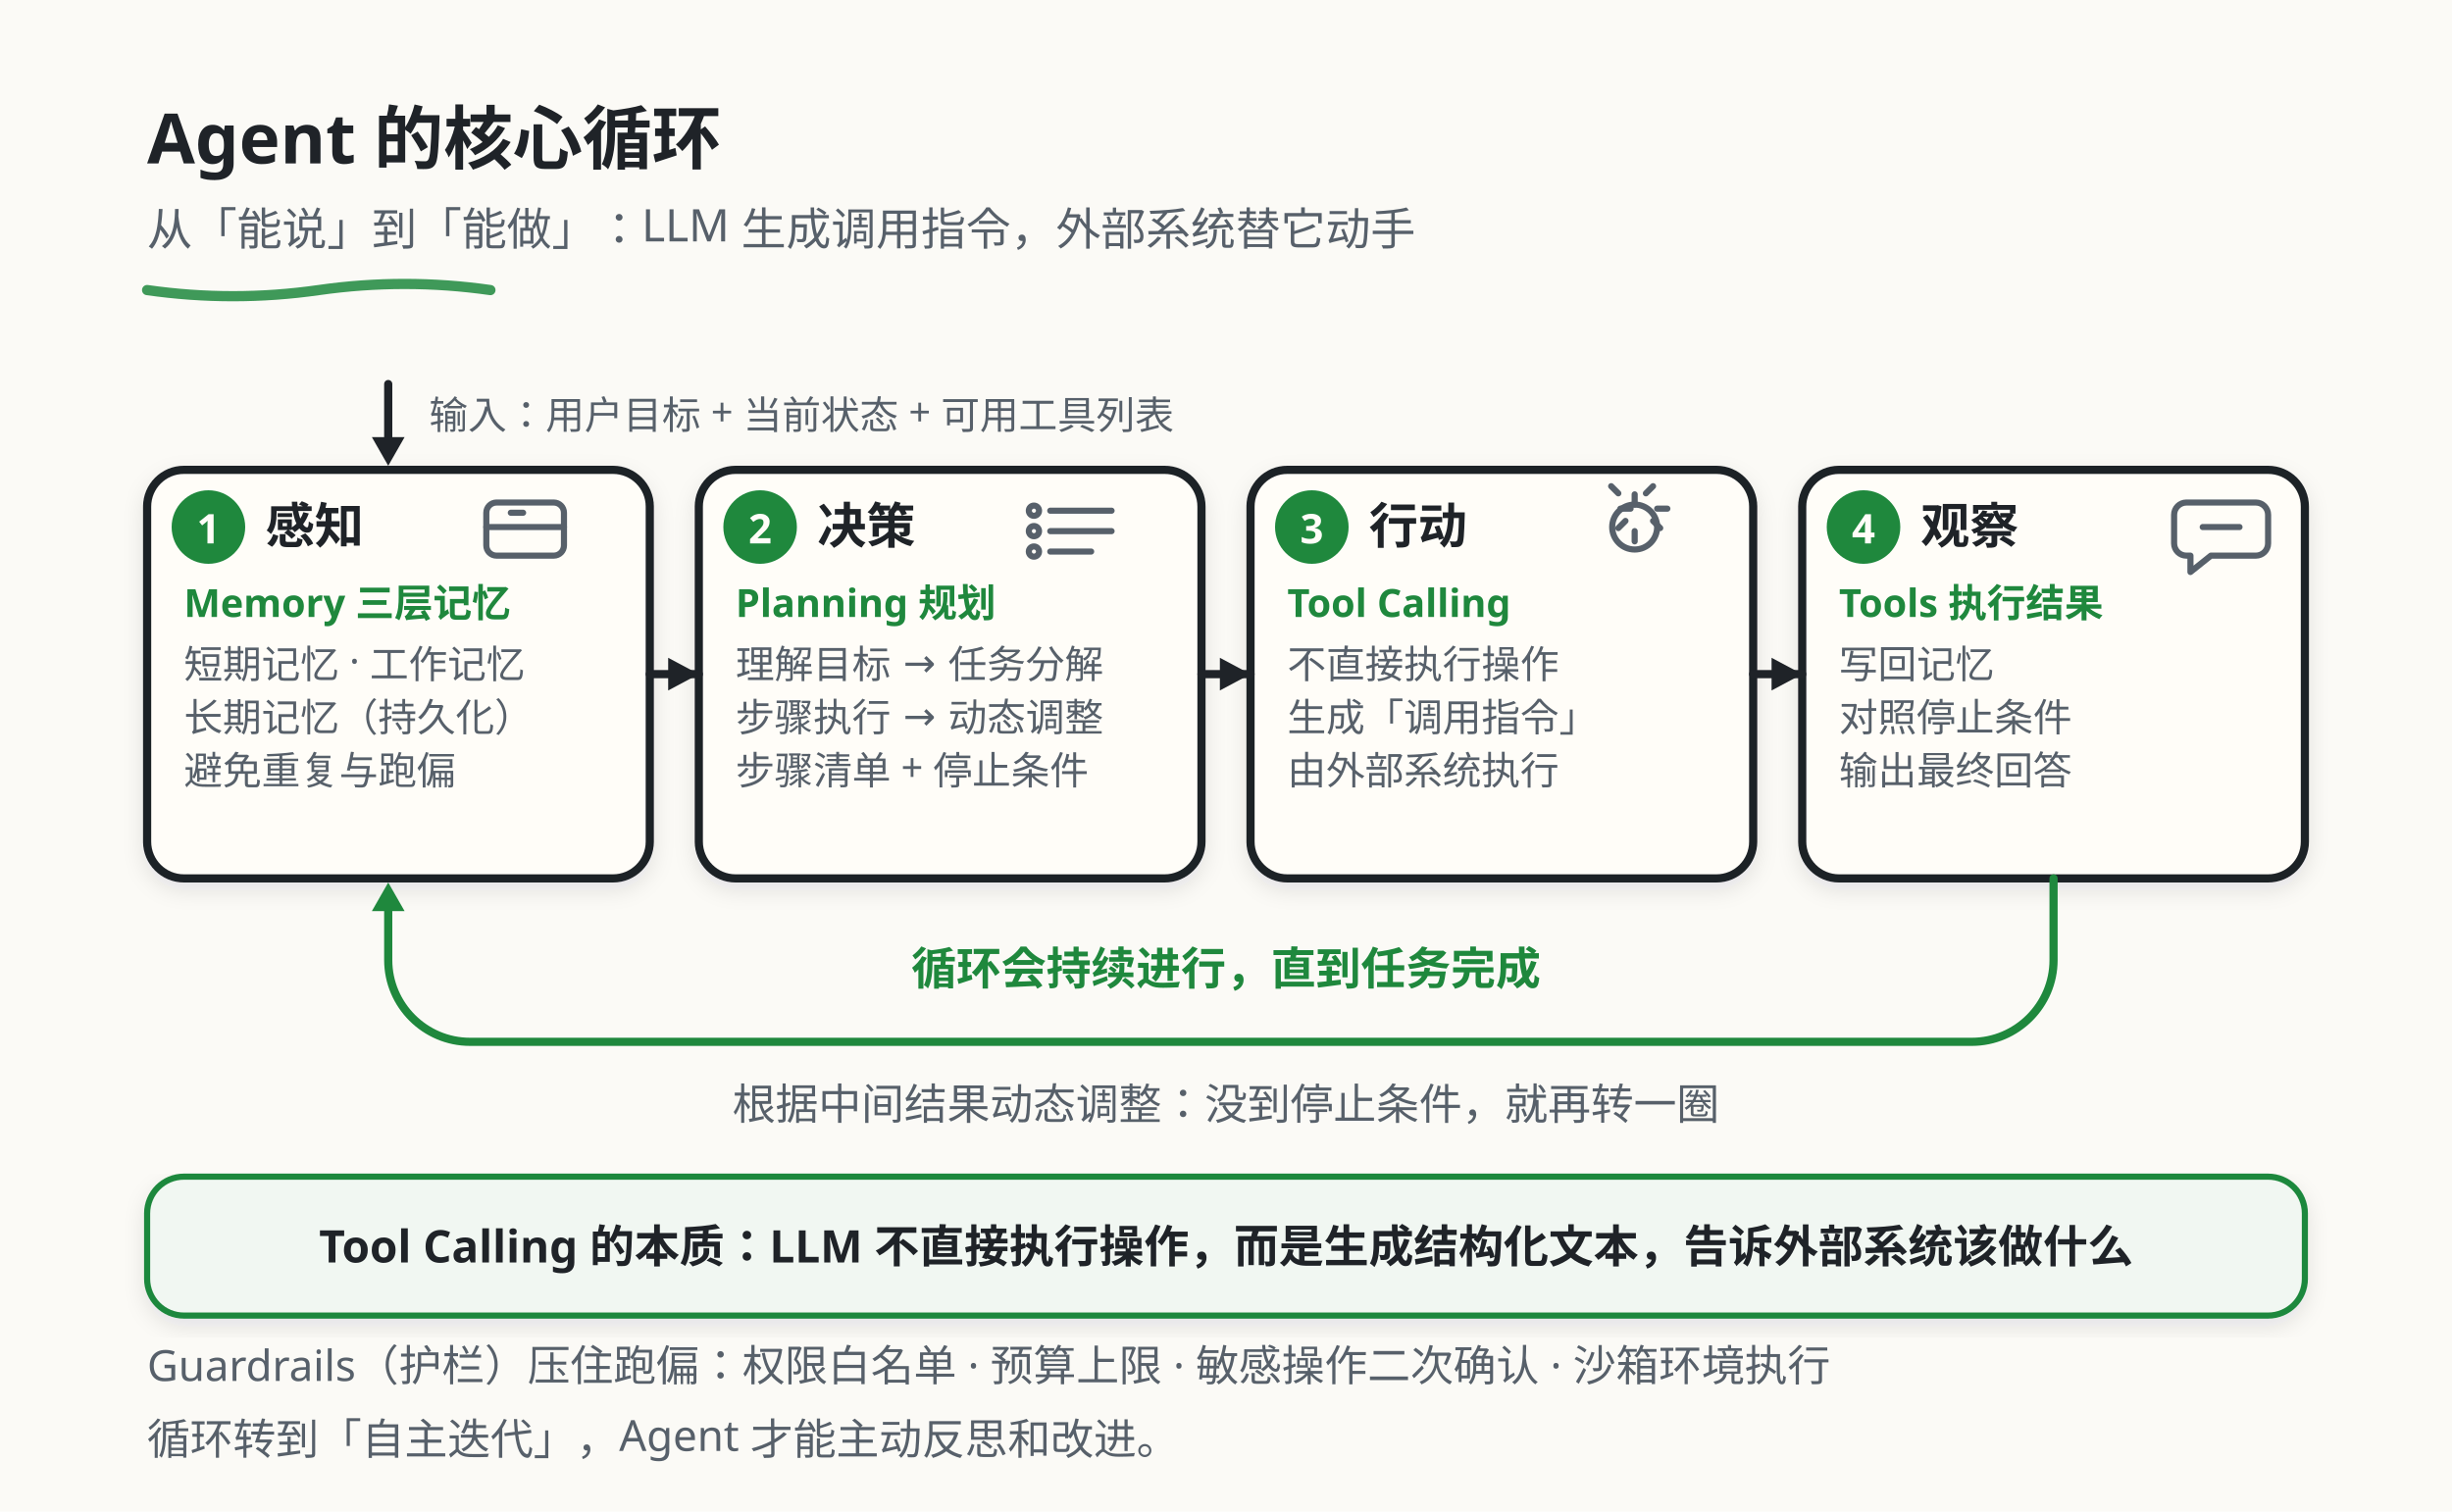
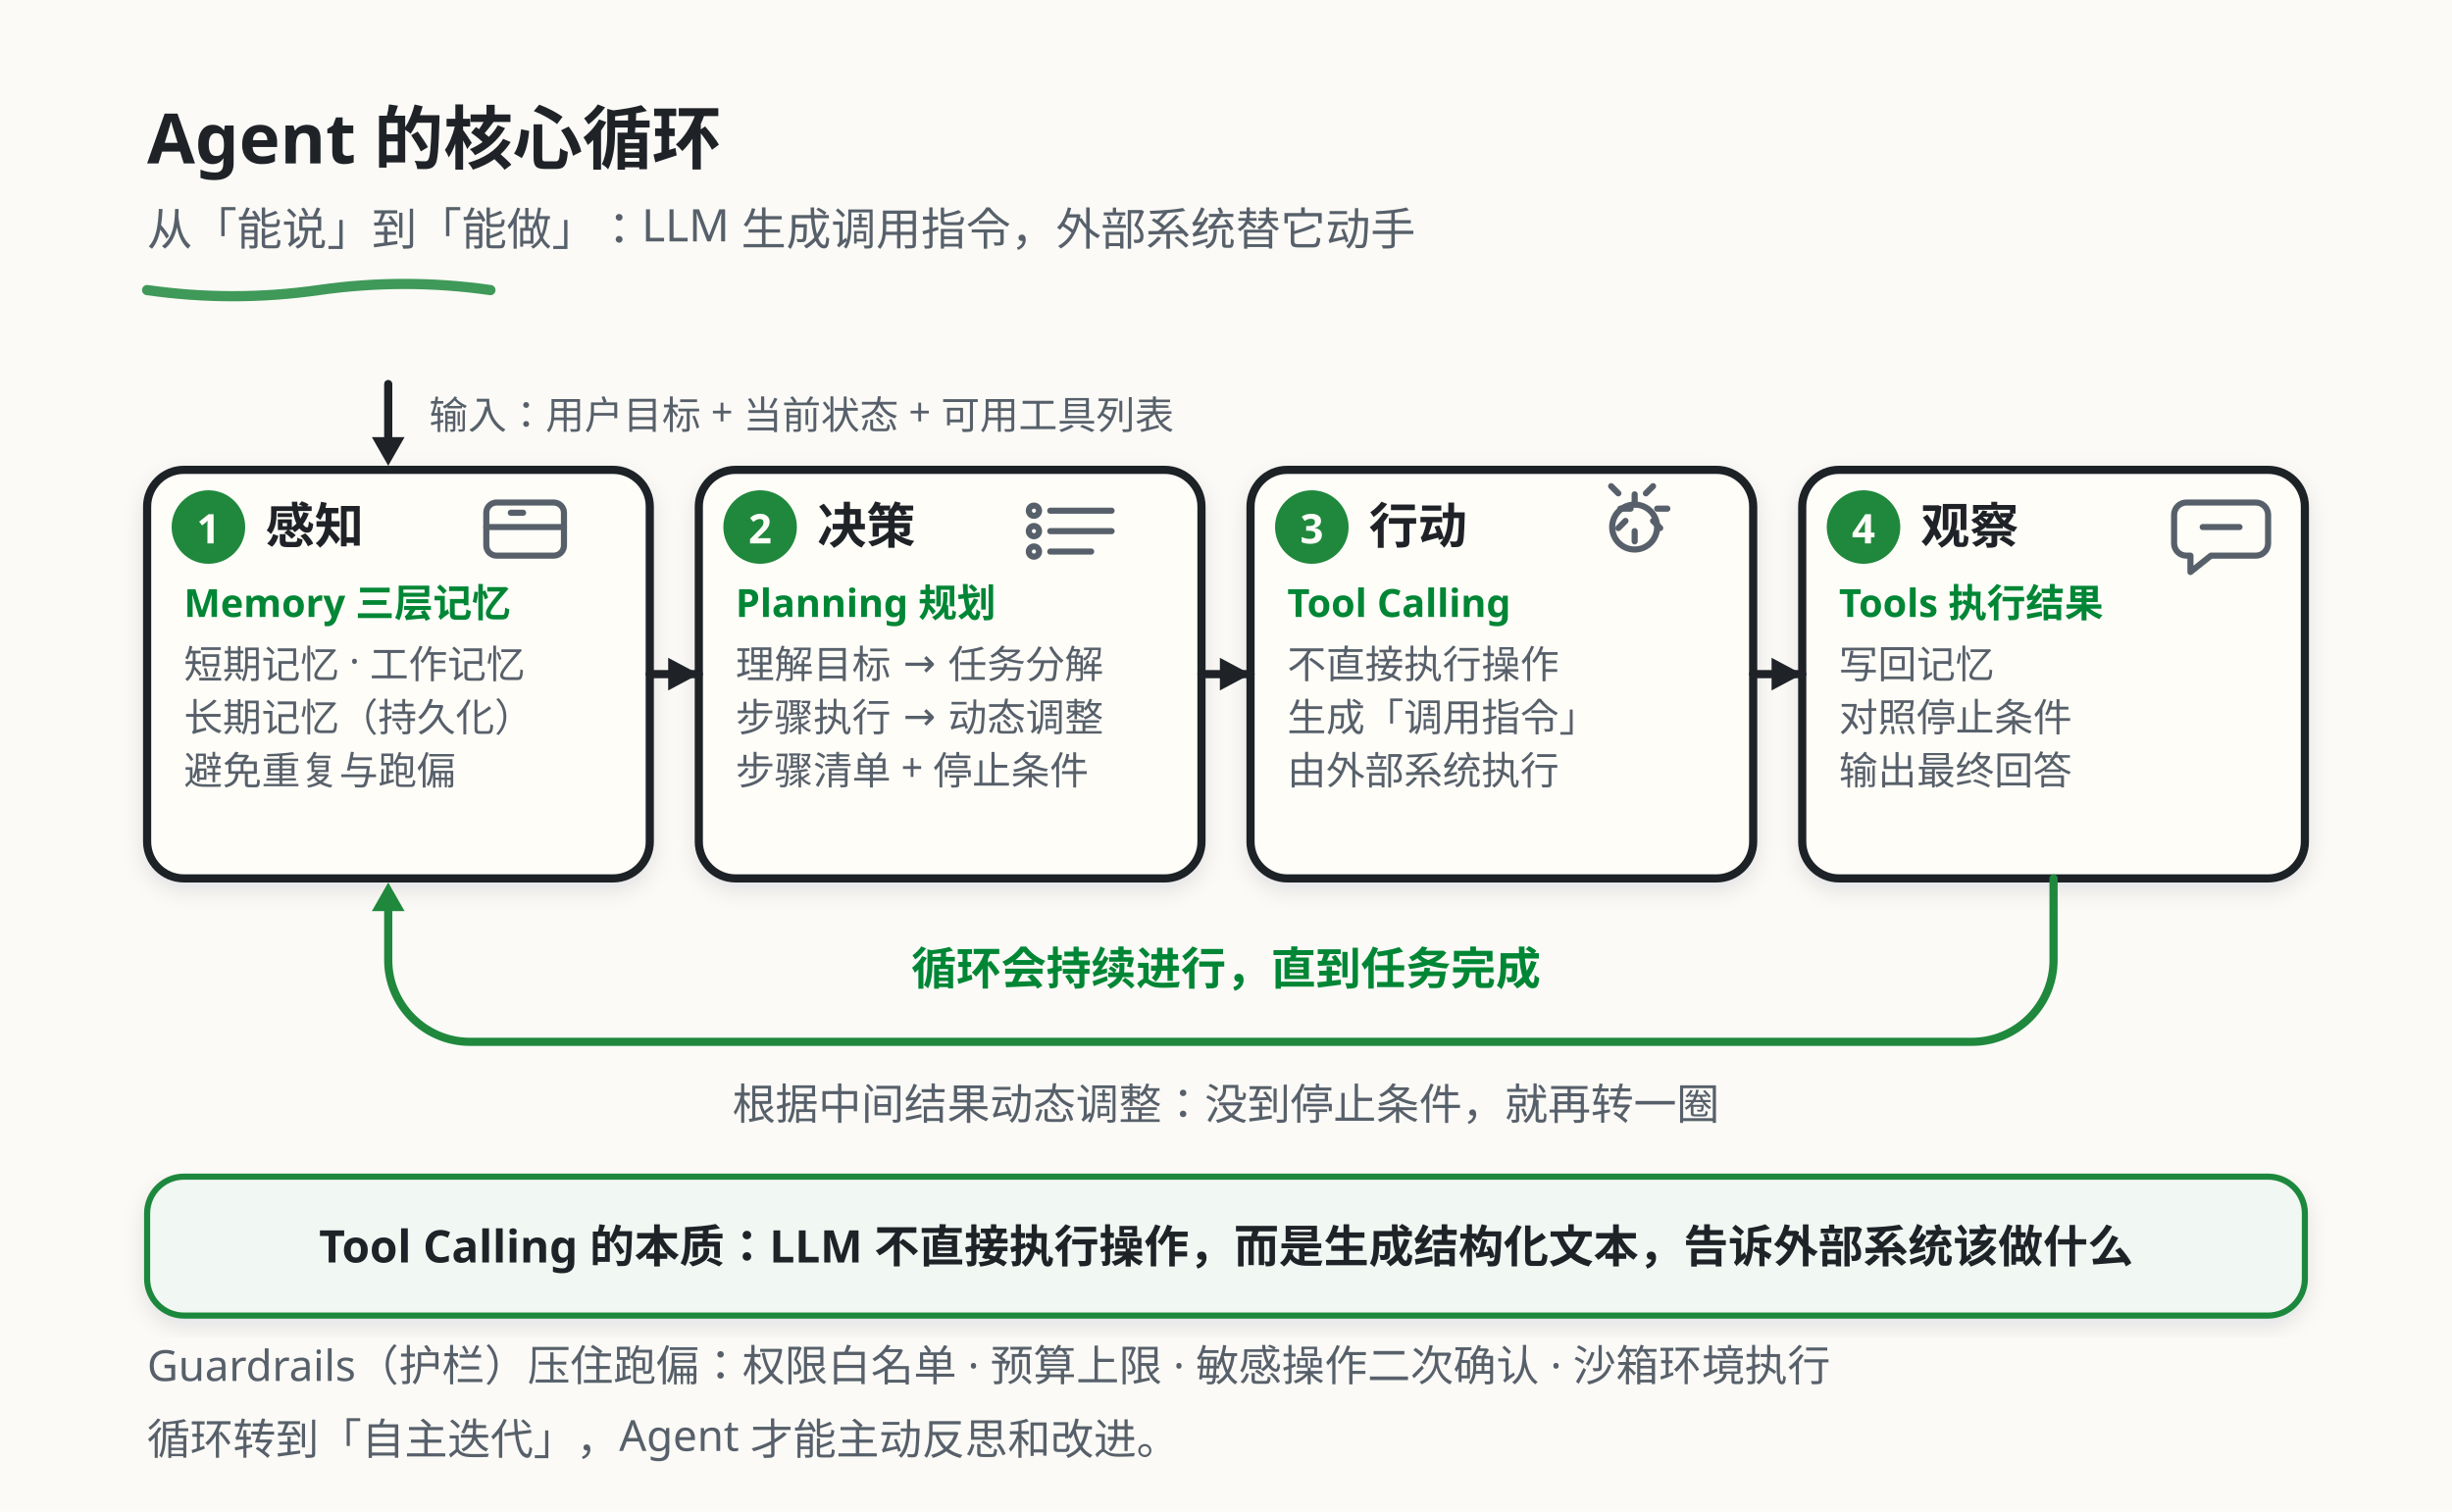
<svg xmlns="http://www.w3.org/2000/svg" width="1200" height="740" viewBox="0 0 1200 740" role="img" aria-labelledby="t">
  <rect width="1200" height="740" fill="#fbfaf6" />
  <defs>
    <filter id="card-shadow" x="-8%" y="-8%" width="116%" height="124%">
      <feDropShadow dx="0" dy="4" stdDeviation="5" flood-color="#1f2328" flood-opacity="0.10" />
    </filter>
  </defs>
  <text x="72" y="80" fill="#1f2328" font-family="'Microsoft YaHei', system-ui, sans-serif" font-size="34" font-weight="700">Agent 的核心循环</text>
  <text x="72" y="120" fill="#57606a" font-family="'Microsoft YaHei', system-ui, sans-serif" font-size="22">从「能说」到「能做」：LLM 生成调用指令，外部系统替它动手</text>
  <path d="M72 142q42 6 84 0t84 0" fill="none" stroke="#1f883d" stroke-width="5" stroke-linecap="round" opacity="0.85" />
  <g stroke="#1f2328" stroke-width="4" stroke-linecap="round" stroke-linejoin="round" fill="none">
    <path d="M190 188v26" />
  </g>
  <path d="M190 228l-8-14h16z" fill="#1f2328" />
  <text x="210" y="210" fill="#57606a" font-family="'Microsoft YaHei', system-ui, sans-serif" font-size="19">输入：用户目标 + 当前状态 + 可用工具列表</text>
  <g font-family="'Microsoft YaHei', system-ui, sans-serif">
    <g>
      <rect x="72" y="230" width="246" height="200" rx="18" fill="#fffdf8" stroke="#1f2328" stroke-width="4" filter="url(#card-shadow)" />
      <circle cx="102" cy="258" r="18" fill="#1f883d" />
      <text x="102" y="266" fill="#fffdf8" font-size="20" text-anchor="middle" font-weight="700">1</text>
      <text x="130" y="266" fill="#1f2328" font-size="24" font-weight="700">感知</text>
      <g stroke="#57606a" stroke-width="3" stroke-linecap="round" stroke-linejoin="round" fill="none">
        <rect x="238" y="246" width="38" height="26" rx="5" />
        <path d="M238 258h38" />
        <path d="M250 251h6" />
      </g>
-       <text x="90" y="302" fill="#1f883d" font-size="19" font-weight="700">Memory 三层记忆</text>
+       <text x="90" y="302" fill="#008635" font-size="19" font-weight="700">Memory 三层记忆</text>
      <text x="90" y="332" fill="#57606a" font-size="19">短期记忆 · 工作记忆</text>
      <text x="90" y="358" fill="#57606a" font-size="19">长期记忆（持久化）</text>
      <text x="90" y="384" fill="#57606a" font-size="19">避免重复与跑偏</text>
    </g>
    <g>
      <rect x="342" y="230" width="246" height="200" rx="18" fill="#fffdf8" stroke="#1f2328" stroke-width="4" filter="url(#card-shadow)" />
      <circle cx="372" cy="258" r="18" fill="#1f883d" />
      <text x="372" y="266" fill="#fffdf8" font-size="20" text-anchor="middle" font-weight="700">2</text>
      <text x="400" y="266" fill="#1f2328" font-size="24" font-weight="700">决策</text>
      <g stroke="#57606a" stroke-width="3" stroke-linecap="round" stroke-linejoin="round" fill="none">
        <path d="M514 250h30" />
        <path d="M514 260h30" />
        <path d="M514 270h20" />
        <circle cx="506" cy="250" r="2.5" />
        <circle cx="506" cy="260" r="2.5" />
        <circle cx="506" cy="270" r="2.5" />
      </g>
-       <text x="360" y="302" fill="#1f883d" font-size="19" font-weight="700">Planning 规划</text>
+       <text x="360" y="302" fill="#008635" font-size="19" font-weight="700">Planning 规划</text>
      <text x="360" y="332" fill="#57606a" font-size="19">理解目标 → 任务分解</text>
      <text x="360" y="358" fill="#57606a" font-size="19">步骤执行 → 动态调整</text>
      <text x="360" y="384" fill="#57606a" font-size="19">步骤清单 + 停止条件</text>
    </g>
    <g>
      <rect x="612" y="230" width="246" height="200" rx="18" fill="#fffdf8" stroke="#1f2328" stroke-width="4" filter="url(#card-shadow)" />
      <circle cx="642" cy="258" r="18" fill="#1f883d" />
      <text x="642" y="266" fill="#fffdf8" font-size="20" text-anchor="middle" font-weight="700">3</text>
      <text x="670" y="266" fill="#1f2328" font-size="24" font-weight="700">行动</text>
      <g stroke="#57606a" stroke-width="3" stroke-linecap="round" stroke-linejoin="round" fill="none">
        <circle cx="800" cy="258" r="11" />
        <path d="M800 247v-5m0 23v-5m11-11h5m-23 0h5m7.5-7.5l3.5-3.5m0 17l3.5 3.5m-17-3.5l-3.5 3.5m0-17l-3.5-3.5" />
      </g>
-       <text x="630" y="302" fill="#1f883d" font-size="19" font-weight="700">Tool Calling</text>
+       <text x="630" y="302" fill="#008635" font-size="19" font-weight="700">Tool Calling</text>
      <text x="630" y="332" fill="#57606a" font-size="19">不直接执行操作</text>
      <text x="630" y="358" fill="#57606a" font-size="19">生成「调用指令」</text>
      <text x="630" y="384" fill="#57606a" font-size="19">由外部系统执行</text>
    </g>
    <g>
      <rect x="882" y="230" width="246" height="200" rx="18" fill="#fffdf8" stroke="#1f2328" stroke-width="4" filter="url(#card-shadow)" />
      <circle cx="912" cy="258" r="18" fill="#1f883d" />
      <text x="912" y="266" fill="#fffdf8" font-size="20" text-anchor="middle" font-weight="700">4</text>
      <text x="940" y="266" fill="#1f2328" font-size="24" font-weight="700">观察</text>
      <g stroke="#57606a" stroke-width="3" stroke-linecap="round" stroke-linejoin="round" fill="none">
        <path d="M1070 246h34a6 6 0 0 1 6 6v14a6 6 0 0 1-6 6h-22l-10 8v-8h-2a6 6 0 0 1-6-6v-14a6 6 0 0 1 6-6z" />
        <path d="M1078 258h18" />
      </g>
-       <text x="900" y="302" fill="#1f883d" font-size="19" font-weight="700">Tools 执行结果</text>
+       <text x="900" y="302" fill="#008635" font-size="19" font-weight="700">Tools 执行结果</text>
      <text x="900" y="332" fill="#57606a" font-size="19">写回记忆</text>
      <text x="900" y="358" fill="#57606a" font-size="19">对照停止条件</text>
      <text x="900" y="384" fill="#57606a" font-size="19">输出最终回答</text>
    </g>
  </g>
  <g stroke="#1f2328" stroke-width="4" stroke-linecap="round" stroke-linejoin="round" fill="none">
    <path d="M318 330h24" />
    <path d="M588 330h24" />
    <path d="M858 330h24" />
  </g>
  <g fill="#1f2328">
    <path d="M342 330l-15-8v16z" />
    <path d="M612 330l-15-8v16z" />
    <path d="M882 330l-15-8v16z" />
  </g>
  <g stroke="#1f883d" stroke-width="4" stroke-linecap="round" stroke-linejoin="round" fill="none">
    <path d="M1005 430v40c0 22-18 40-40 40H230c-22 0-40-18-40-40v-24" />
  </g>
  <path d="M190 432l-8 14h16z" fill="#1f883d" />
-   <text x="600" y="482" fill="#1f883d" font-family="'Microsoft YaHei', system-ui, sans-serif" font-size="22" font-weight="700" text-anchor="middle">循环会持续进行，直到任务完成</text>
+   <text x="600" y="482" fill="#008635" font-family="'Microsoft YaHei', system-ui, sans-serif" font-size="22" font-weight="700" text-anchor="middle">循环会持续进行，直到任务完成</text>
  <text x="600" y="548" fill="#57606a" font-family="'Microsoft YaHei', system-ui, sans-serif" font-size="21" text-anchor="middle">根据中间结果动态调整：没到停止条件，就再转一圈</text>
  <rect x="72" y="576" width="1056" height="68" rx="18" fill="#f1f7f2" stroke="#1f883d" stroke-width="3" filter="url(#card-shadow)" />
  <text x="600" y="618" fill="#1f2328" font-family="'Microsoft YaHei', system-ui, sans-serif" font-size="22" font-weight="700" text-anchor="middle">Tool Calling 的本质：LLM 不直接执行操作，而是生成结构化文本，告诉外部系统该做什么</text>
  <text x="72" y="676" fill="#57606a" font-family="'Microsoft YaHei', system-ui, sans-serif" font-size="21">Guardrails（护栏）压住跑偏：权限白名单 · 预算上限 · 敏感操作二次确认 · 沙箱环境执行</text>
  <text x="72" y="712" fill="#57606a" font-family="'Microsoft YaHei', system-ui, sans-serif" font-size="21">循环转到「自主迭代」，Agent 才能主动反思和改进。</text>
</svg>
